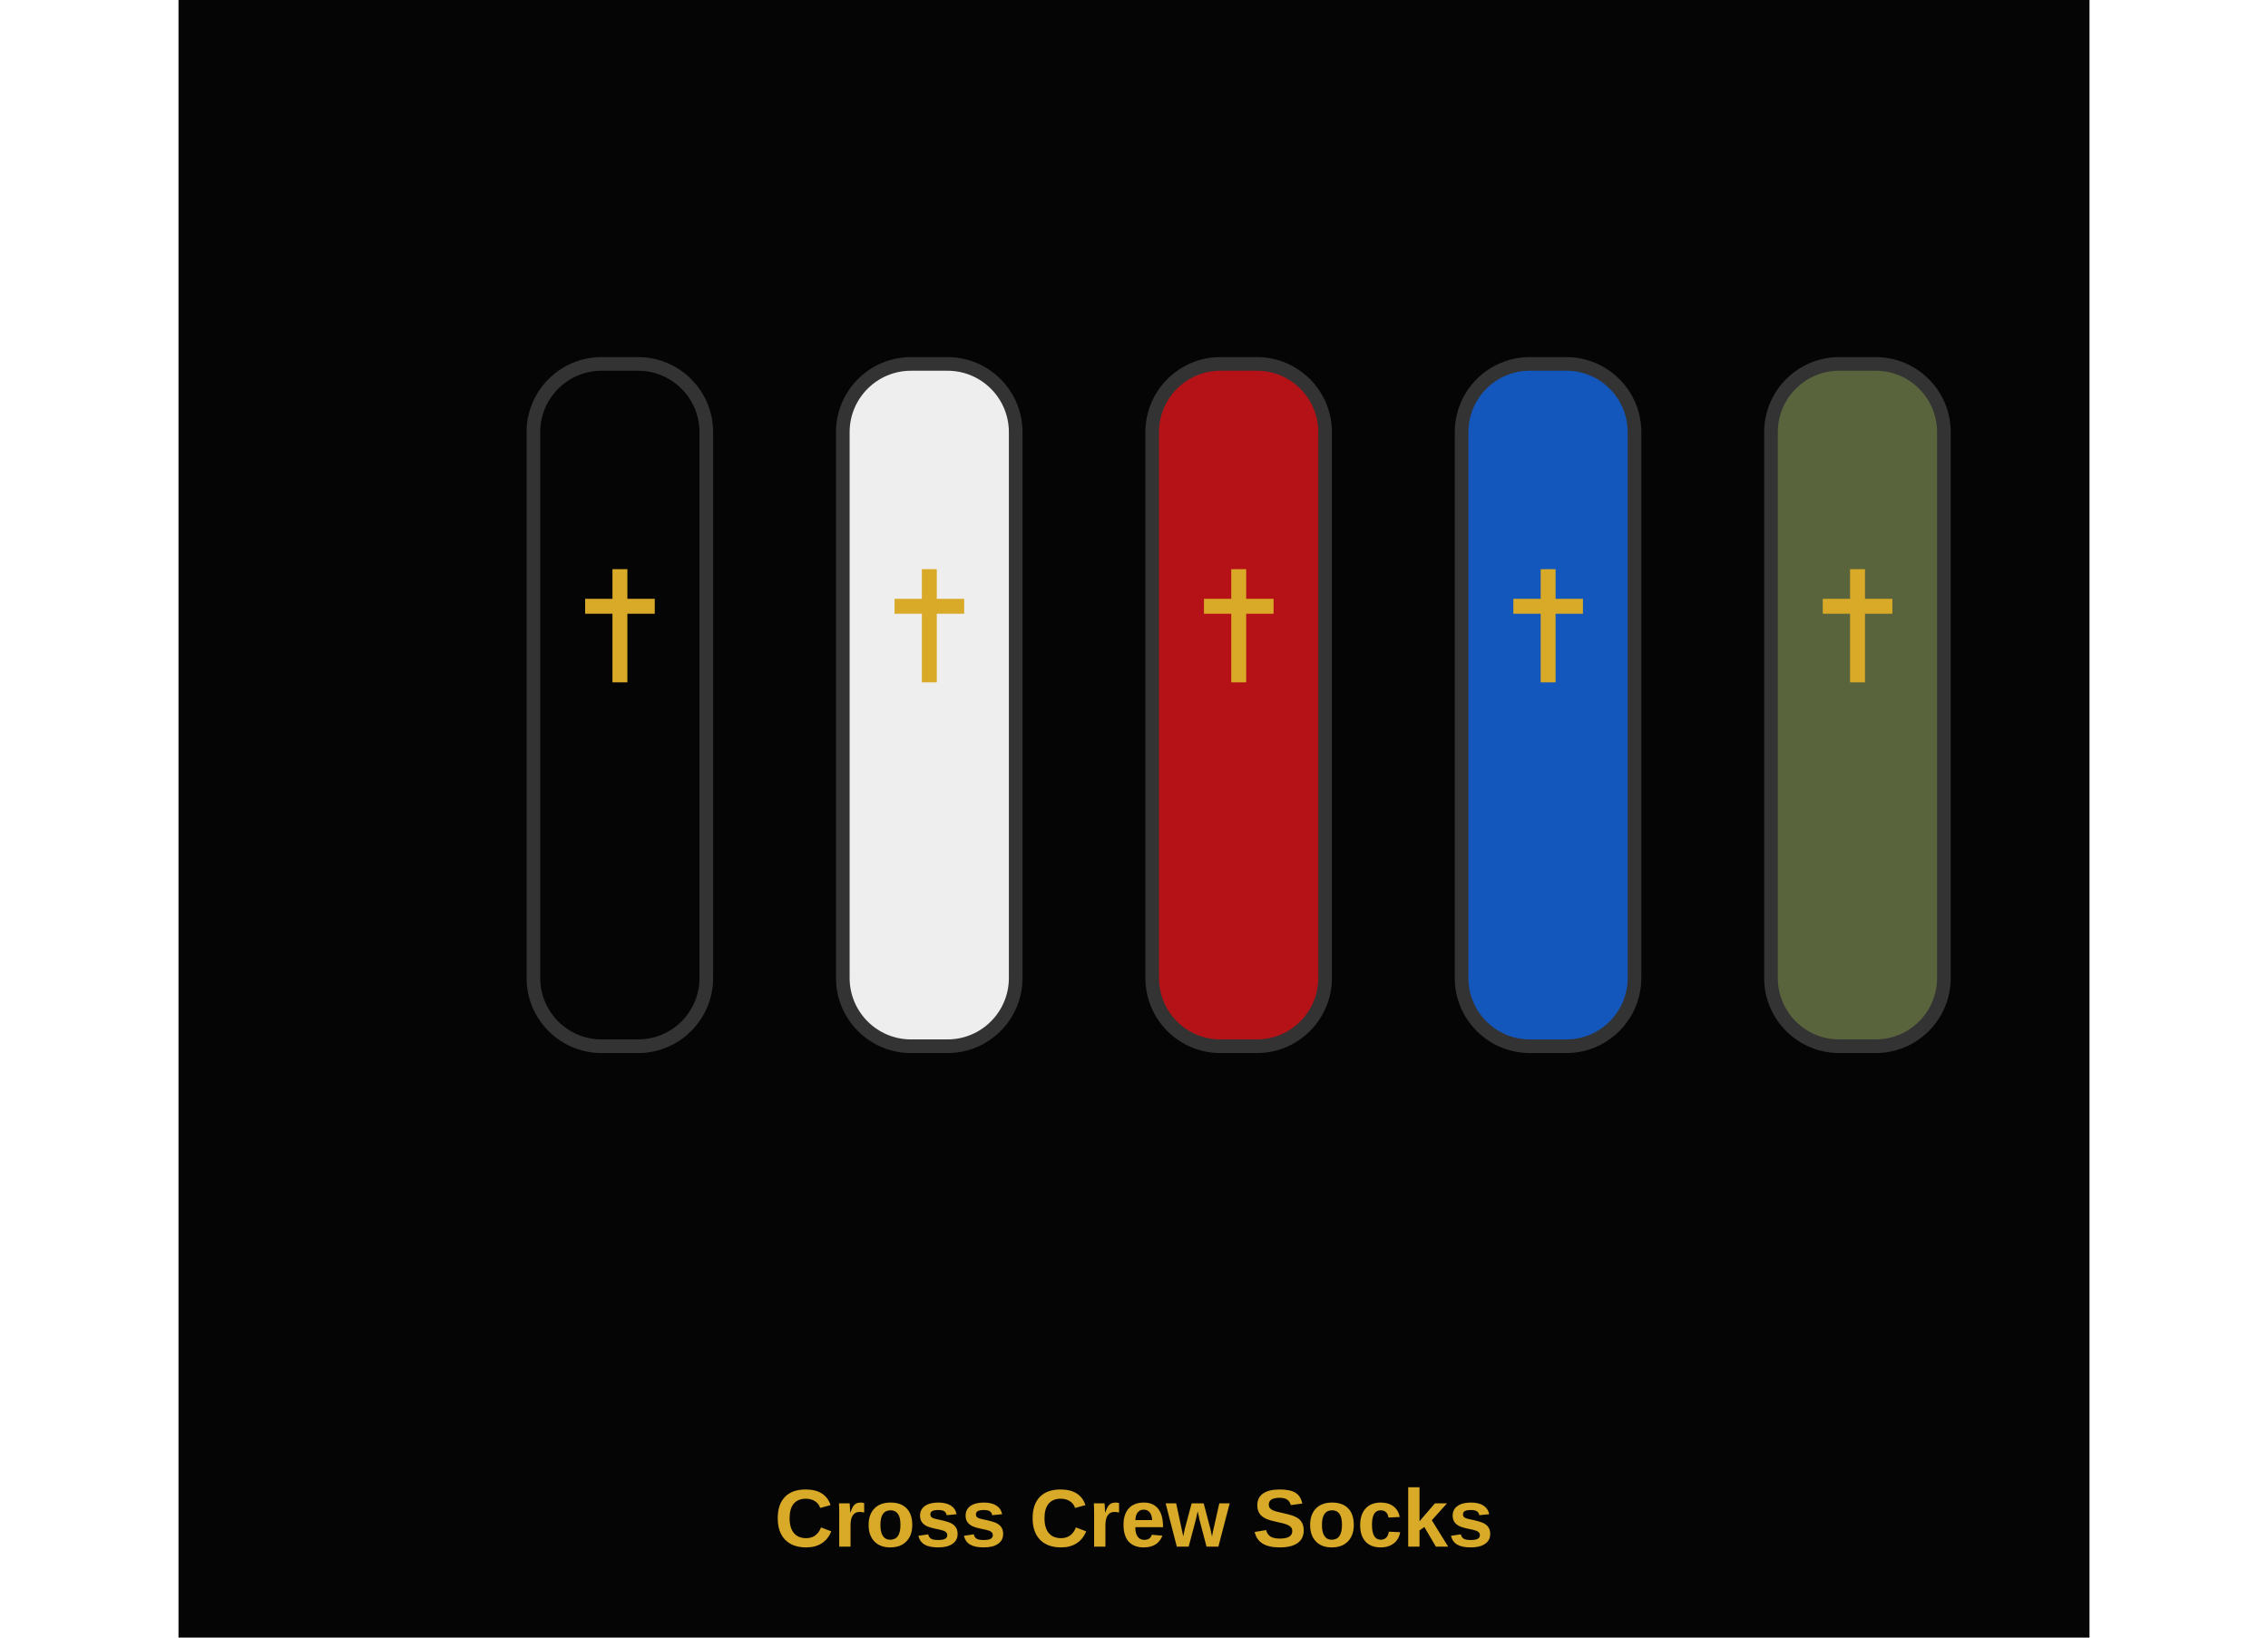
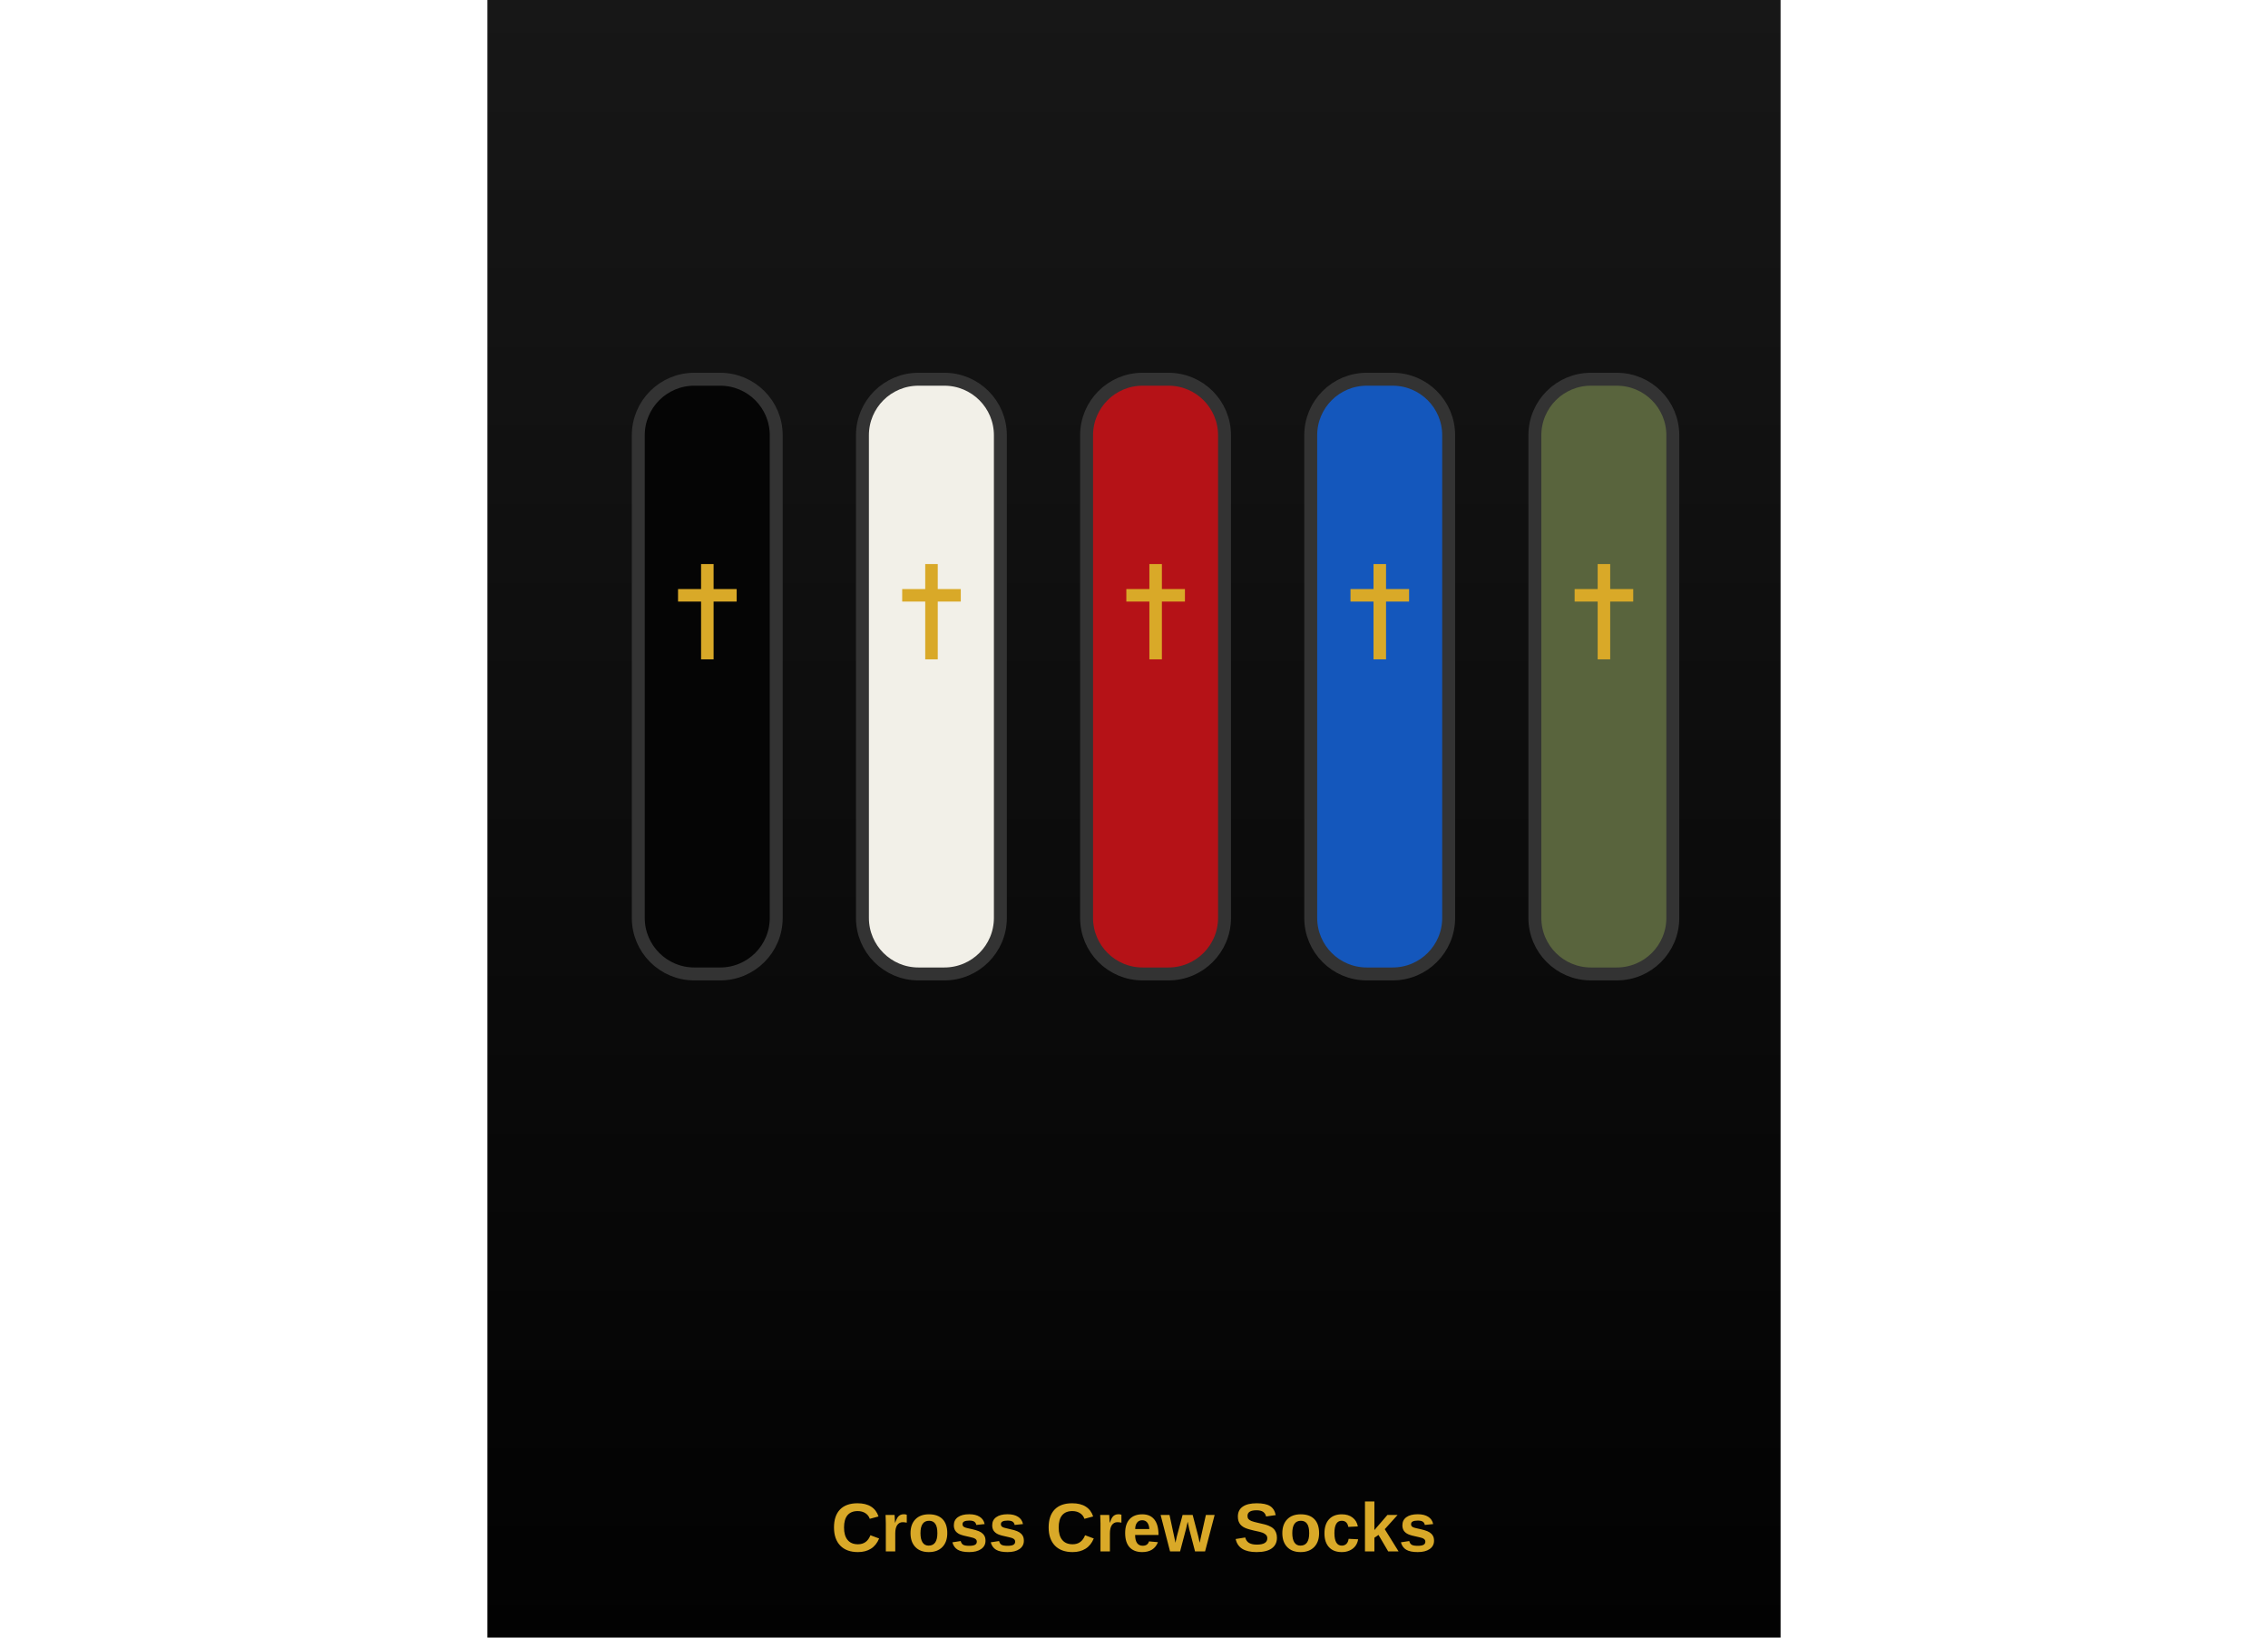
- <svg xmlns="http://www.w3.org/2000/svg" width="900" height="650" viewBox="0 0 420 360">
-   <rect width="420" height="360" fill="#050505" />
-   <rect x="78" y="80" width="38" height="150" rx="15" fill="#050505" stroke="#333" stroke-width="3" />
-   <text x="97" y="150" text-anchor="middle" font-size="36" fill="#d9a928">✝</text>
-   <rect x="146" y="80" width="38" height="150" rx="15" fill="#eee" stroke="#333" stroke-width="3" />
-   <text x="165" y="150" text-anchor="middle" font-size="36" fill="#d9a928">✝</text>
-   <rect x="214" y="80" width="38" height="150" rx="15" fill="#b51217" stroke="#333" stroke-width="3" />
-   <text x="233" y="150" text-anchor="middle" font-size="36" fill="#d9a928">✝</text>
-   <rect x="282" y="80" width="38" height="150" rx="15" fill="#1457bc" stroke="#333" stroke-width="3" />
-   <text x="301" y="150" text-anchor="middle" font-size="36" fill="#d9a928">✝</text>
-   <rect x="350" y="80" width="38" height="150" rx="15" fill="#59643d" stroke="#333" stroke-width="3" />
-   <text x="369" y="150" text-anchor="middle" font-size="36" fill="#d9a928">✝</text>
-   <text x="210" y="340" text-anchor="middle" font-family="Arial" font-size="18" font-weight="900" fill="#d9a928">Cross Crew Socks</text>
+ <svg xmlns="http://www.w3.org/2000/svg" width="900" height="650" viewBox="0 0 300 380">
+   <defs>
+     <linearGradient id="bg" x1="0" x2="0" y1="0" y2="1">
+       <stop stop-color="#171717" />
+       <stop offset="1" stop-color="#020202" />
+     </linearGradient>
+   </defs>
+   <rect width="300" height="380" fill="url(#bg)" />
+   <rect x="35" y="88" width="32" height="138" rx="13" fill="#050505" stroke="#333" stroke-width="3" />
+   <text x="51" y="153" text-anchor="middle" font-size="32" fill="#d9a928">✝</text>
+   <rect x="87" y="88" width="32" height="138" rx="13" fill="#f2f0e8" stroke="#333" stroke-width="3" />
+   <text x="103" y="153" text-anchor="middle" font-size="32" fill="#d9a928">✝</text>
+   <rect x="139" y="88" width="32" height="138" rx="13" fill="#b51217" stroke="#333" stroke-width="3" />
+   <text x="155" y="153" text-anchor="middle" font-size="32" fill="#d9a928">✝</text>
+   <rect x="191" y="88" width="32" height="138" rx="13" fill="#1457bc" stroke="#333" stroke-width="3" />
+   <text x="207" y="153" text-anchor="middle" font-size="32" fill="#d9a928">✝</text>
+   <rect x="243" y="88" width="32" height="138" rx="13" fill="#59643d" stroke="#333" stroke-width="3" />
+   <text x="259" y="153" text-anchor="middle" font-size="32" fill="#d9a928">✝</text>
+   <text x="150" y="360" text-anchor="middle" font-family="Arial" font-size="16" font-weight="900" fill="#d9a928">Cross Crew Socks</text>
</svg>
